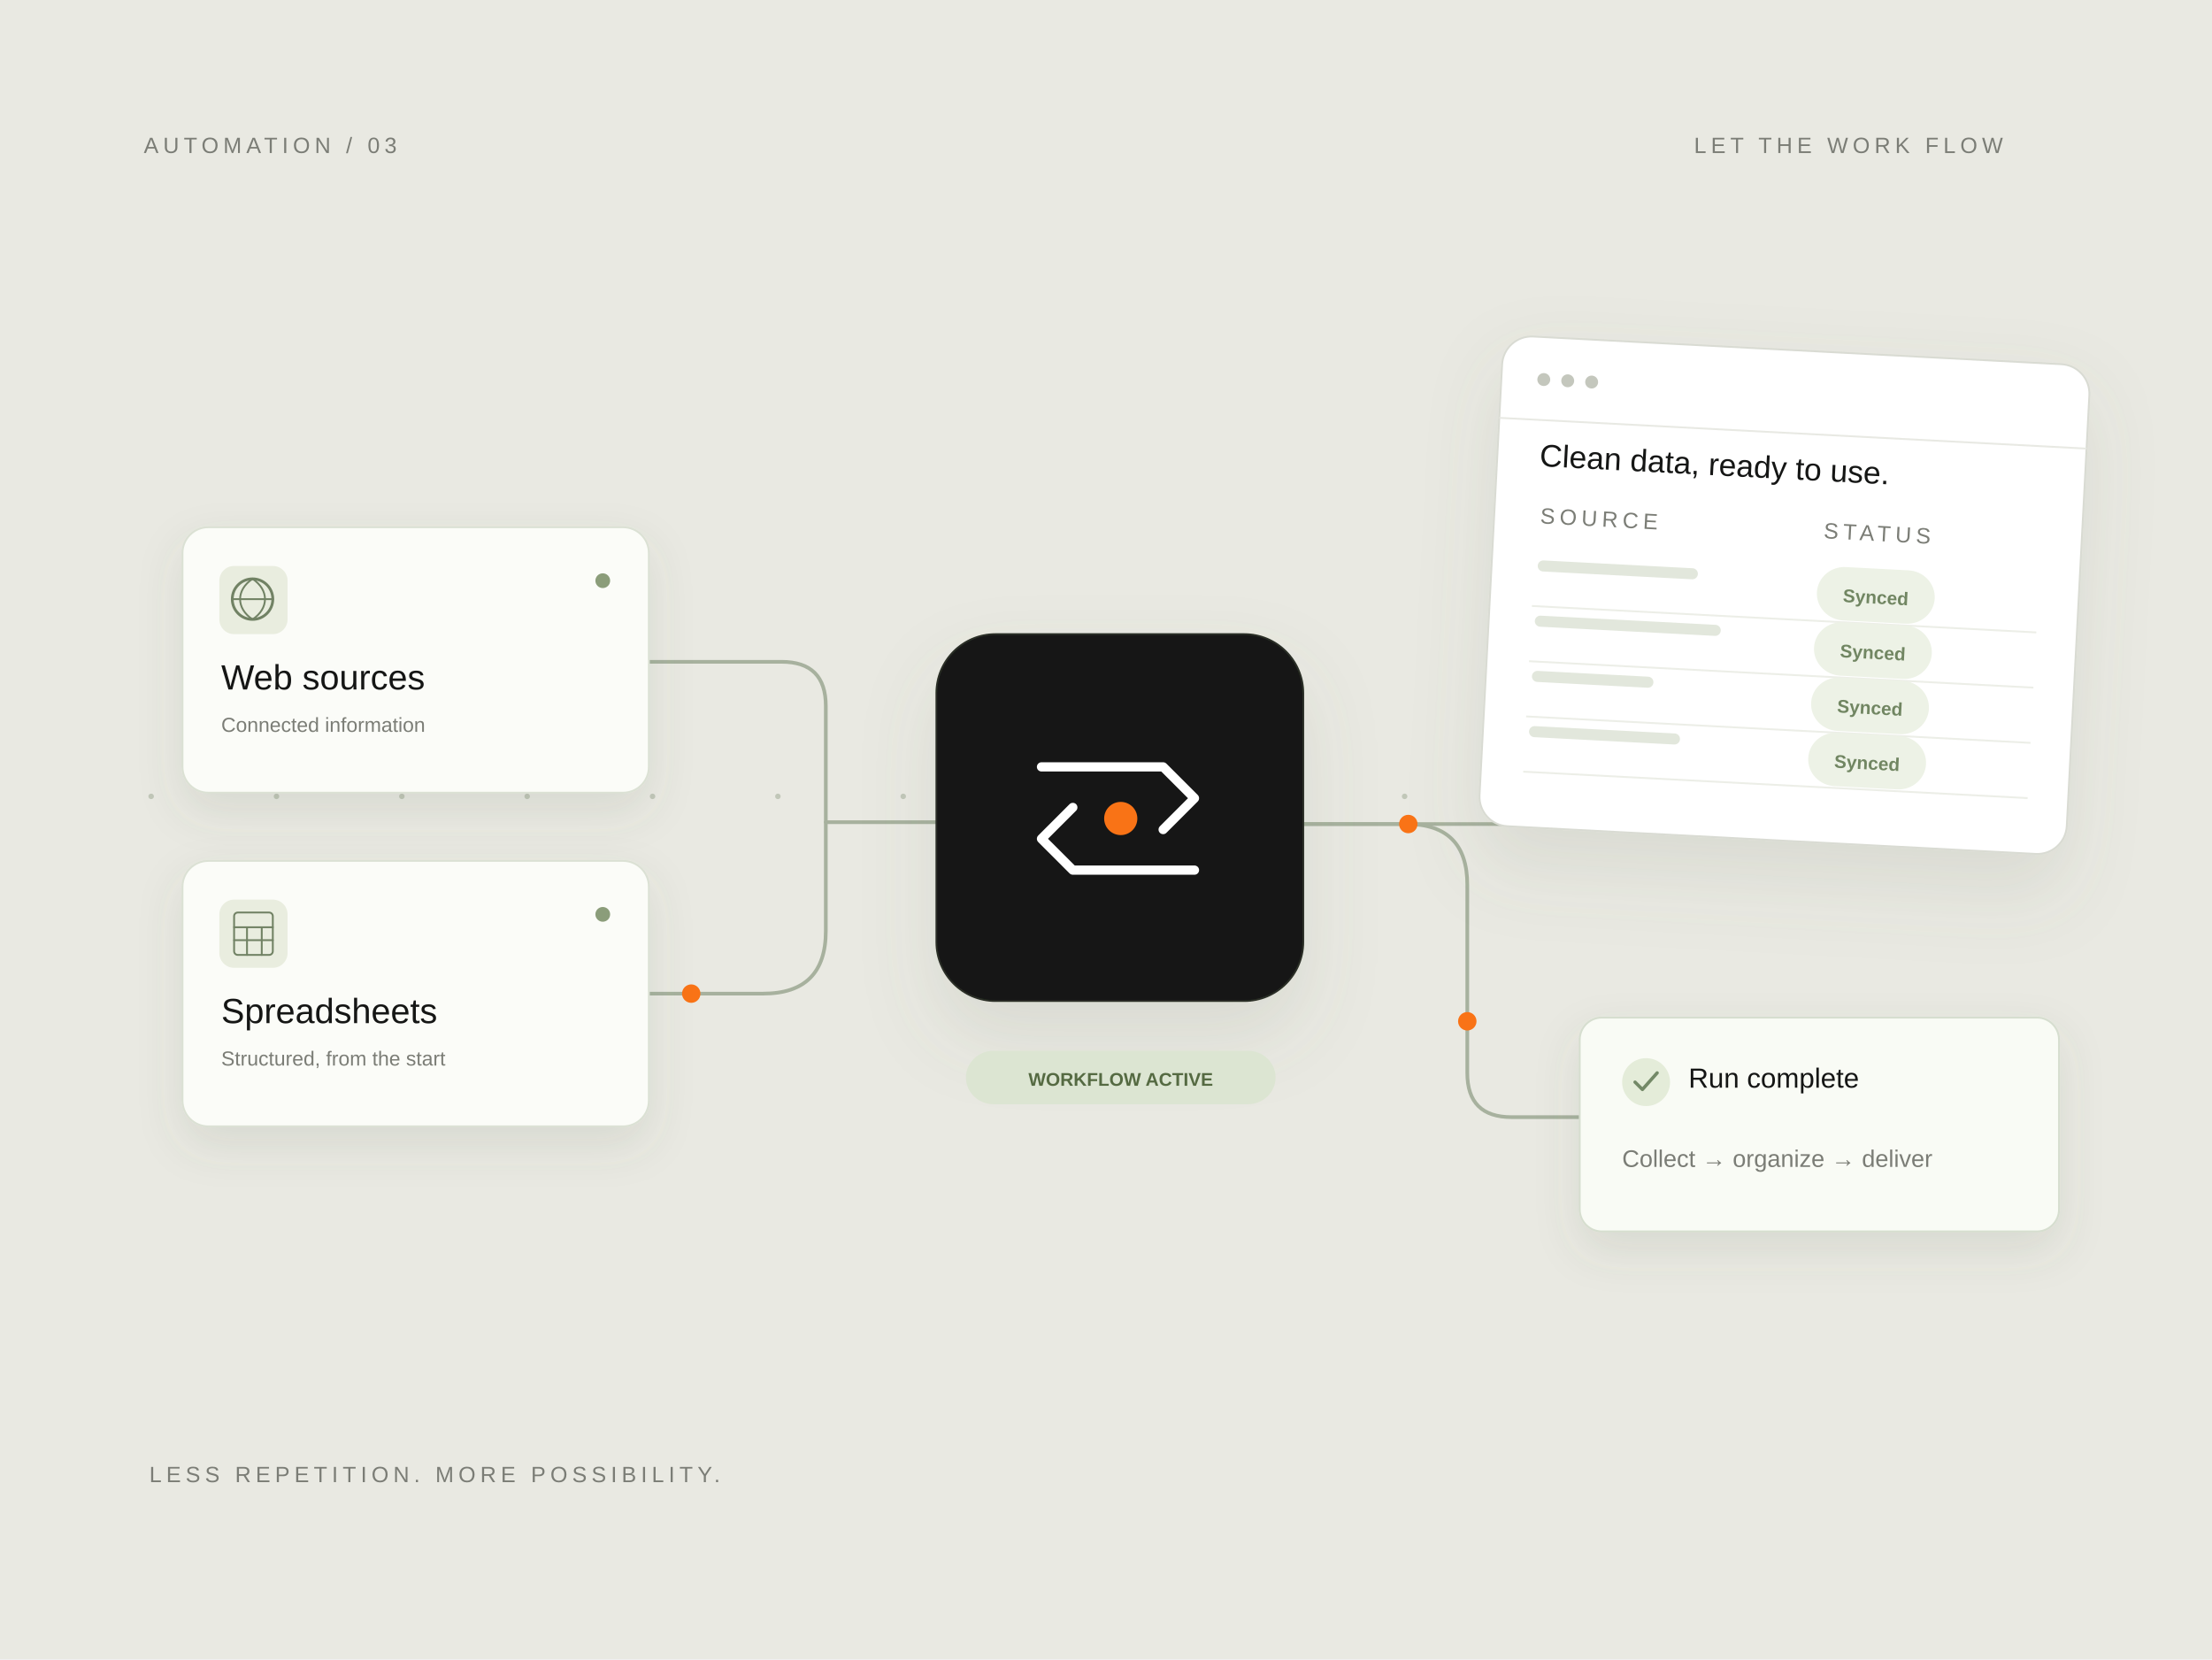
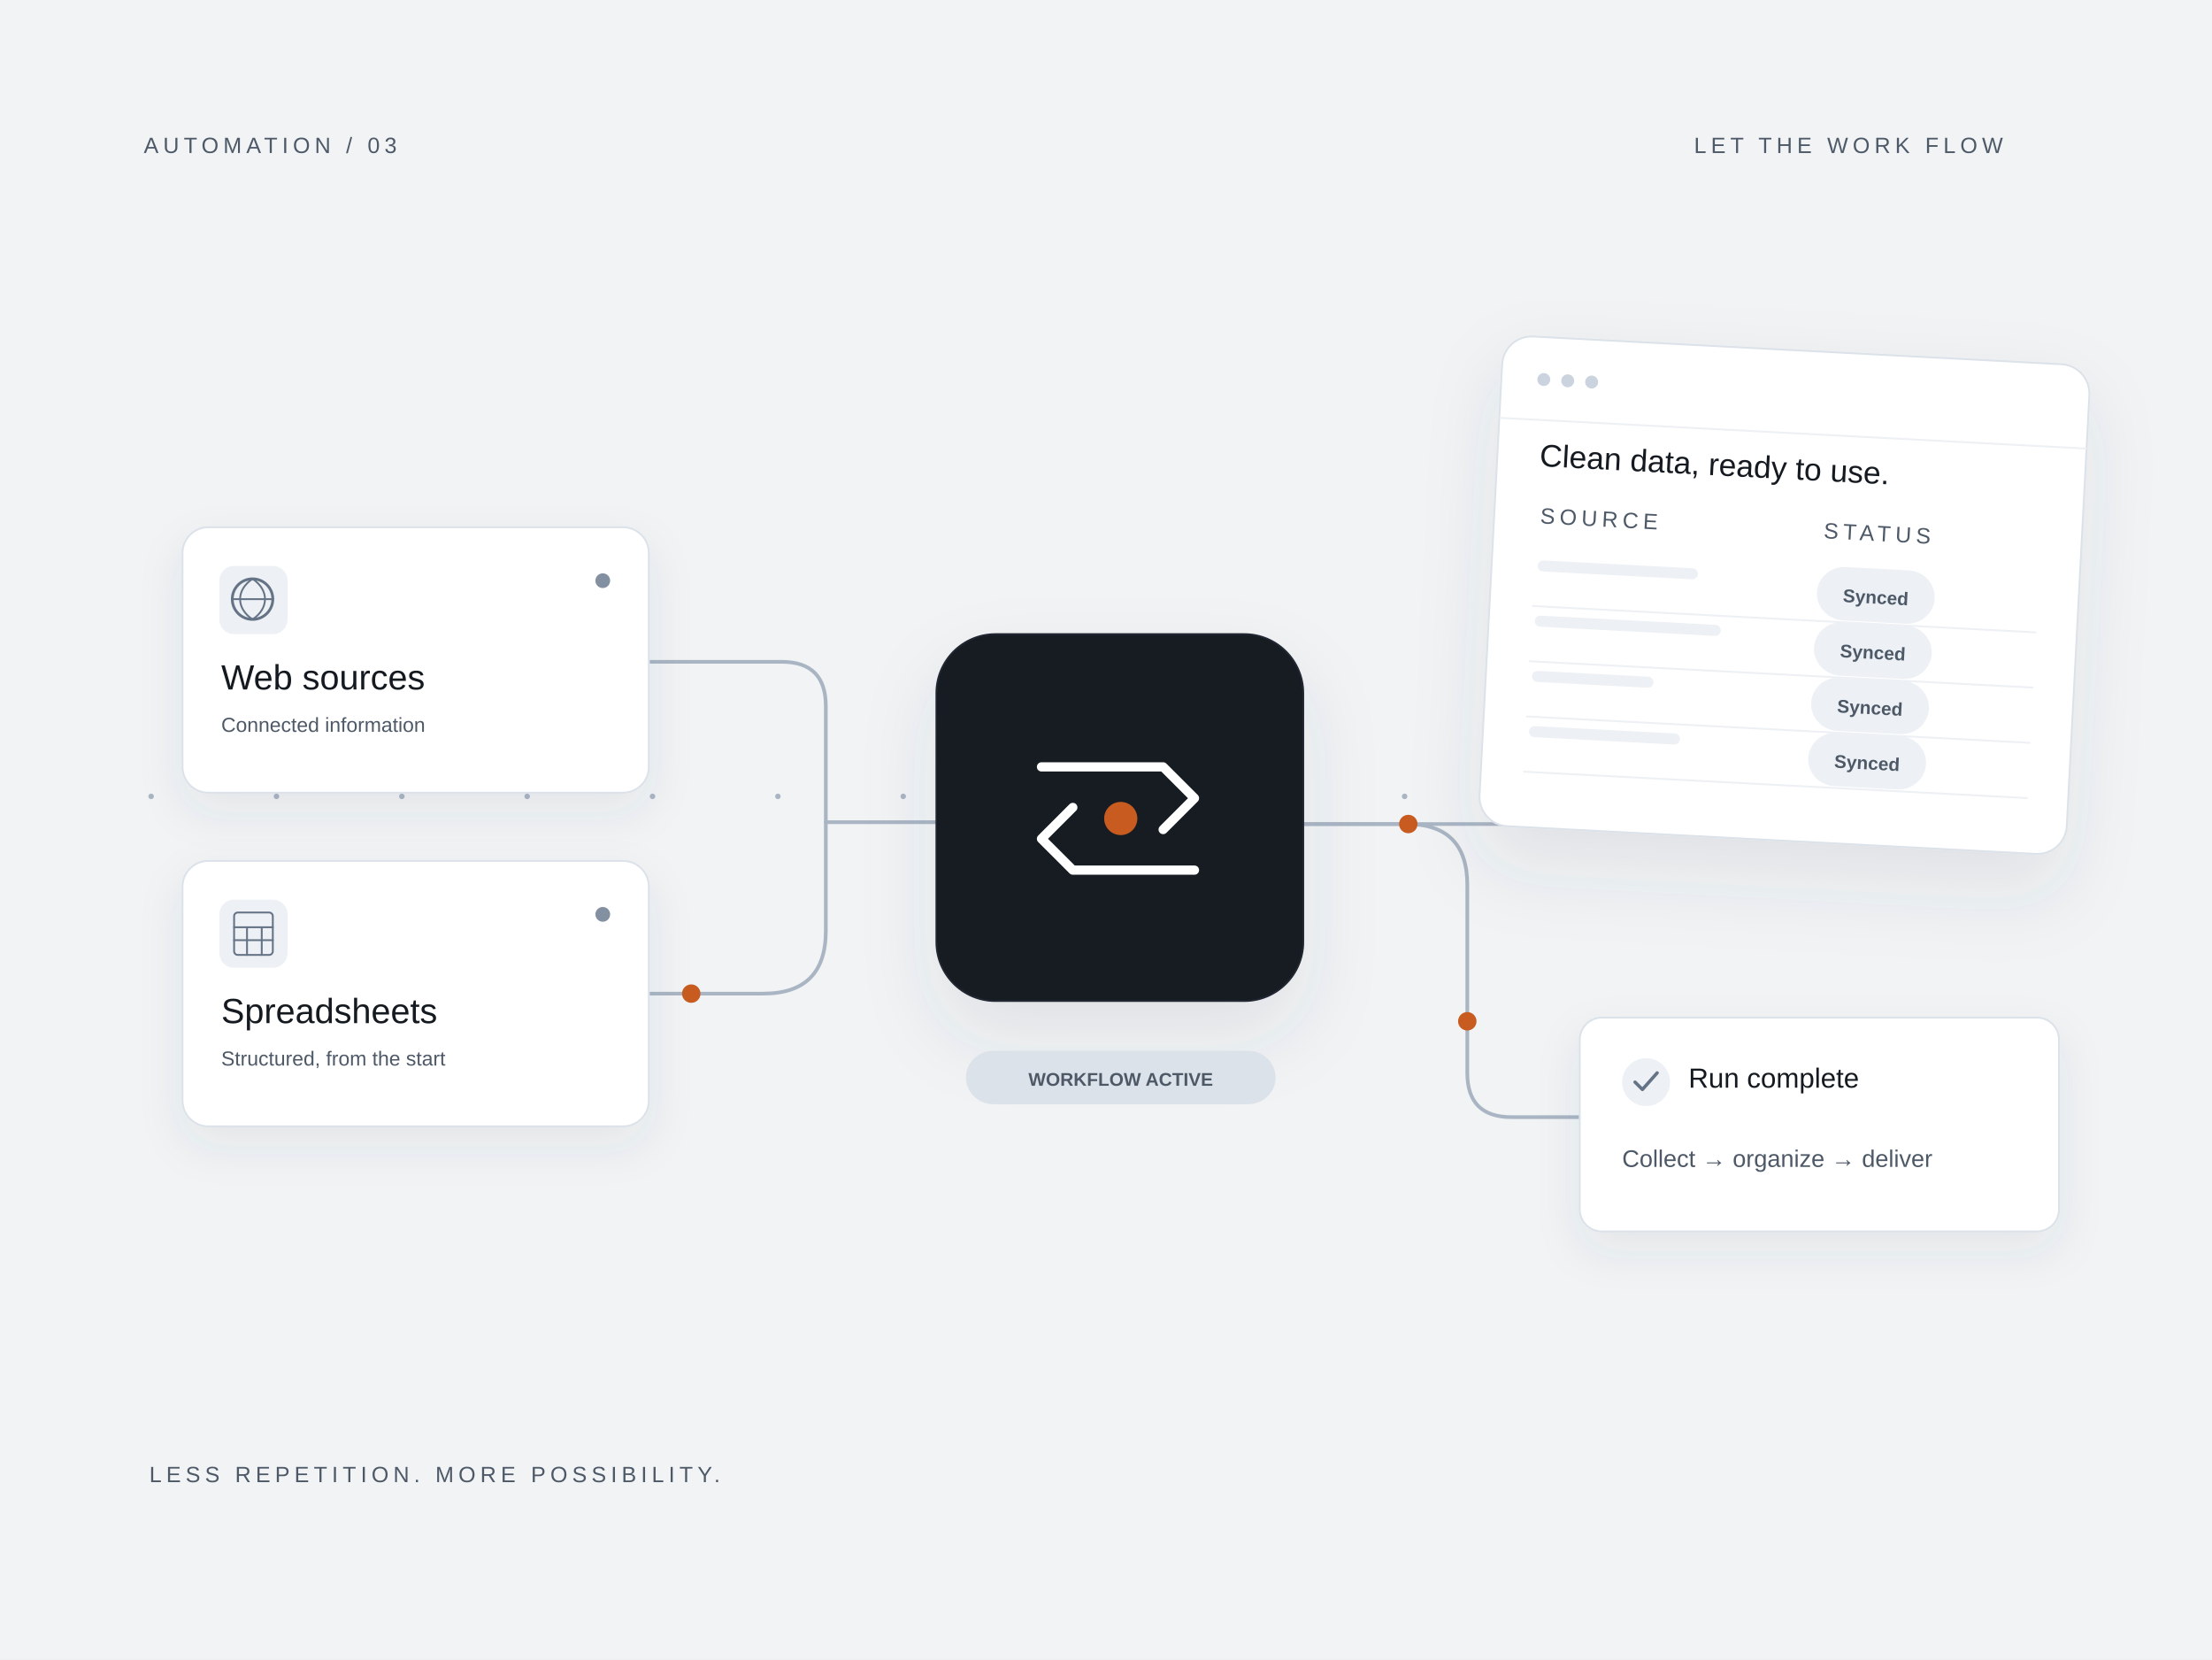
<svg xmlns="http://www.w3.org/2000/svg" width="1200" height="900" viewBox="0 0 1200 900" role="img" aria-labelledby="title">
  <defs>
    <filter id="shadow" x="-30%" y="-30%" width="180%" height="190%">
      <feGaussianBlur in="SourceAlpha" stdDeviation="20" />
      <feOffset dy="19" />
-       <feColorMatrix values="0 0 0 0 .15 0 0 0 0 .18 0 0 0 0 .12 0 0 0 .13 0" />
+       <feColorMatrix values="0 0 0 0 .05 0 0 0 0 .07 0 0 0 0 .10 0 0 0 .10 0" />
      <feMerge>
        <feMergeNode />
        <feMergeNode in="SourceGraphic" />
      </feMerge>
    </filter>
    <filter id="softShadow" x="-30%" y="-30%" width="180%" height="190%">
      <feGaussianBlur in="SourceAlpha" stdDeviation="12" />
      <feOffset dy="10" />
-       <feColorMatrix values="0 0 0 0 .10 0 0 0 0 .13 0 0 0 0 .08 0 0 0 .12 0" />
+       <feColorMatrix values="0 0 0 0 .05 0 0 0 0 .07 0 0 0 0 .10 0 0 0 .08 0" />
      <feMerge>
        <feMergeNode />
        <feMergeNode in="SourceGraphic" />
      </feMerge>
    </filter>
    <linearGradient id="paper" x1="0" y1="0" x2="1" y2="1">
-       <stop stop-color="#fafbf7" />
-       <stop offset="1" stop-color="#dcdfd2" />
+       <stop stop-color="#ffffff" />
+       <stop offset="1" stop-color="#dce2e9" />
    </linearGradient>
    <linearGradient id="glass" x1="0" y1="0" x2="1" y2="1">
-       <stop stop-color="#5e6758" />
-       <stop offset="1" stop-color="#212920" />
+       <stop stop-color="#465469" />
+       <stop offset="1" stop-color="#202832" />
    </linearGradient>
    <linearGradient id="fade" x1="0" y1="0" x2="0" y2="1">
-       <stop stop-color="#f97316" stop-opacity=".2" />
-       <stop offset="1" stop-color="#f97316" stop-opacity="0" />
+       <stop stop-color="#c75b20" stop-opacity=".2" />
+       <stop offset="1" stop-color="#c75b20" stop-opacity="0" />
    </linearGradient>
  </defs>
-   <rect x="0" y="0" width="1200" height="900" rx="0" fill="#e9e9e2" stroke="none" />
-   <text x="78" y="83" font-family="Arial, Helvetica, sans-serif" font-size="12" font-weight="500" fill="#7b7d76" letter-spacing="2.5">AUTOMATION / 03</text>
-   <text x="919" y="83" font-family="Arial, Helvetica, sans-serif" font-size="12" font-weight="500" fill="#7b7d76" letter-spacing="2.5">LET THE WORK FLOW</text>
-   <circle cx="82" cy="432" r="1.5" fill="#c1c7b8" />
-   <circle cx="150" cy="432" r="1.5" fill="#c1c7b8" />
-   <circle cx="218" cy="432" r="1.5" fill="#c1c7b8" />
-   <circle cx="286" cy="432" r="1.5" fill="#c1c7b8" />
-   <circle cx="354" cy="432" r="1.5" fill="#c1c7b8" />
-   <circle cx="422" cy="432" r="1.5" fill="#c1c7b8" />
-   <circle cx="490" cy="432" r="1.5" fill="#c1c7b8" />
-   <circle cx="558" cy="432" r="1.5" fill="#c1c7b8" />
-   <circle cx="626" cy="432" r="1.5" fill="#c1c7b8" />
-   <circle cx="694" cy="432" r="1.5" fill="#c1c7b8" />
-   <circle cx="762" cy="432" r="1.5" fill="#c1c7b8" />
-   <circle cx="830" cy="432" r="1.5" fill="#c1c7b8" />
-   <circle cx="898" cy="432" r="1.5" fill="#c1c7b8" />
-   <circle cx="966" cy="432" r="1.5" fill="#c1c7b8" />
-   <circle cx="1034" cy="432" r="1.5" fill="#c1c7b8" />
-   <circle cx="1102" cy="432" r="1.5" fill="#c1c7b8" />
-   <path d="M273 359H424Q448 359 448 383V446H562" fill="none" stroke="#a7b19e" stroke-width="2" stroke-linecap="round" stroke-linejoin="round" />
-   <path d="M273 539H414Q448 539 448 505V446" fill="none" stroke="#a7b19e" stroke-width="2" stroke-linecap="round" stroke-linejoin="round" />
-   <path d="M685 447h78q33 0 33 33v102q0 24 24 24h39" fill="none" stroke="#a7b19e" stroke-width="2" stroke-linecap="round" stroke-linejoin="round" />
-   <path d="M685 447h130q29 0 29-29V315h27" fill="none" stroke="#a7b19e" stroke-width="2" stroke-linecap="round" stroke-linejoin="round" />
-   <circle cx="338" cy="359" r="5" fill="#f97316" />
-   <circle cx="375" cy="539" r="5" fill="#f97316" />
-   <circle cx="764" cy="447" r="5" fill="#f97316" />
-   <circle cx="796" cy="554" r="5" fill="#f97316" />
-   <rect x="99" y="286" width="253" height="144" rx="14" fill="#fbfcf8" stroke="#dbe1d4" filter="url(#softShadow)" />
-   <rect x="119" y="307" width="37" height="37" rx="8" fill="#e9eddf" stroke="none" />
-   <circle cx="137" cy="325" r="11" fill="none" stroke="#718264" stroke-width="1.5" />
-   <path d="M126 325h22M137 314c-9 6-9 16 0 22M137 314c9 6 9 16 0 22" fill="none" stroke="#718264" stroke-width="1" stroke-linecap="round" stroke-linejoin="round" />
-   <text x="120" y="374" font-family="Arial, Helvetica, sans-serif" font-size="19" font-weight="500" fill="#151615">Web sources</text>
-   <text x="120" y="397" font-family="Arial, Helvetica, sans-serif" font-size="11" font-weight="400" fill="#7b7d76">Connected information</text>
-   <circle cx="327" cy="315" r="4" fill="#8b9d7a" />
-   <rect x="99" y="467" width="253" height="144" rx="14" fill="#fbfcf8" stroke="#dbe1d4" filter="url(#softShadow)" />
-   <rect x="119" y="488" width="37" height="37" rx="8" fill="#e9eddf" stroke="none" />
-   <rect x="127" y="495" width="21" height="23" rx="2" fill="none" stroke="#718264" />
-   <path d="M127 503h21M127 510h21M134 503v15M142 503v15" fill="none" stroke="#718264" stroke-width="1" stroke-linecap="round" stroke-linejoin="round" />
-   <text x="120" y="555" font-family="Arial, Helvetica, sans-serif" font-size="19" font-weight="500" fill="#151615">Spreadsheets</text>
-   <text x="120" y="578" font-family="Arial, Helvetica, sans-serif" font-size="11" font-weight="400" fill="#7b7d76">Structured, from the start</text>
-   <circle cx="327" cy="496" r="4" fill="#8b9d7a" />
-   <rect x="508" y="344" width="199" height="199" rx="32" fill="#151615" stroke="#292d25" filter="url(#shadow)" />
-   <path d="M565 416h66l17 17-17 17M648 472h-66l-17-17 17-17" fill="none" stroke="#fff" stroke-width="5" stroke-linecap="round" stroke-linejoin="round" />
-   <circle cx="608" cy="444" r="9" fill="#f97316" />
-   <rect x="524" y="570" width="168" height="29" rx="15" fill="#dce5d2" stroke="none" />
-   <text x="608.0" y="589" font-family="Arial, Helvetica, sans-serif" font-size="10" font-weight="600" fill="#556a42" text-anchor="middle">WORKFLOW ACTIVE</text>
+   <rect x="0" y="0" width="1200" height="900" rx="0" fill="#f1f3f5" stroke="none" />
+   <text x="78" y="83" font-family="Arial, Helvetica, sans-serif" font-size="12" font-weight="500" fill="#4e5968" letter-spacing="2.5">AUTOMATION / 03</text>
+   <text x="919" y="83" font-family="Arial, Helvetica, sans-serif" font-size="12" font-weight="500" fill="#4e5968" letter-spacing="2.5">LET THE WORK FLOW</text>
+   <circle cx="82" cy="432" r="1.5" fill="#aab5c4" />
+   <circle cx="150" cy="432" r="1.5" fill="#aab5c4" />
+   <circle cx="218" cy="432" r="1.5" fill="#aab5c4" />
+   <circle cx="286" cy="432" r="1.5" fill="#aab5c4" />
+   <circle cx="354" cy="432" r="1.5" fill="#aab5c4" />
+   <circle cx="422" cy="432" r="1.5" fill="#aab5c4" />
+   <circle cx="490" cy="432" r="1.5" fill="#aab5c4" />
+   <circle cx="558" cy="432" r="1.5" fill="#aab5c4" />
+   <circle cx="626" cy="432" r="1.5" fill="#aab5c4" />
+   <circle cx="694" cy="432" r="1.5" fill="#aab5c4" />
+   <circle cx="762" cy="432" r="1.5" fill="#aab5c4" />
+   <circle cx="830" cy="432" r="1.5" fill="#aab5c4" />
+   <circle cx="898" cy="432" r="1.5" fill="#aab5c4" />
+   <circle cx="966" cy="432" r="1.5" fill="#aab5c4" />
+   <circle cx="1034" cy="432" r="1.5" fill="#aab5c4" />
+   <circle cx="1102" cy="432" r="1.5" fill="#aab5c4" />
+   <path d="M273 359H424Q448 359 448 383V446H562" fill="none" stroke="#aab5c4" stroke-width="2" stroke-linecap="round" stroke-linejoin="round" />
+   <path d="M273 539H414Q448 539 448 505V446" fill="none" stroke="#aab5c4" stroke-width="2" stroke-linecap="round" stroke-linejoin="round" />
+   <path d="M685 447h78q33 0 33 33v102q0 24 24 24h39" fill="none" stroke="#aab5c4" stroke-width="2" stroke-linecap="round" stroke-linejoin="round" />
+   <path d="M685 447h130q29 0 29-29V315h27" fill="none" stroke="#aab5c4" stroke-width="2" stroke-linecap="round" stroke-linejoin="round" />
+   <circle cx="338" cy="359" r="5" fill="#c75b20" />
+   <circle cx="375" cy="539" r="5" fill="#c75b20" />
+   <circle cx="764" cy="447" r="5" fill="#c75b20" />
+   <circle cx="796" cy="554" r="5" fill="#c75b20" />
+   <rect x="99" y="286" width="253" height="144" rx="14" fill="#ffffff" stroke="#dce2e9" filter="url(#softShadow)" />
+   <rect x="119" y="307" width="37" height="37" rx="8" fill="#edf0f4" stroke="none" />
+   <circle cx="137" cy="325" r="11" fill="none" stroke="#657386" stroke-width="1.5" />
+   <path d="M126 325h22M137 314c-9 6-9 16 0 22M137 314c9 6 9 16 0 22" fill="none" stroke="#657386" stroke-width="1" stroke-linecap="round" stroke-linejoin="round" />
+   <text x="120" y="374" font-family="Arial, Helvetica, sans-serif" font-size="19" font-weight="500" fill="#151a20">Web sources</text>
+   <text x="120" y="397" font-family="Arial, Helvetica, sans-serif" font-size="11" font-weight="400" fill="#4e5968">Connected information</text>
+   <circle cx="327" cy="315" r="4" fill="#8390a2" />
+   <rect x="99" y="467" width="253" height="144" rx="14" fill="#ffffff" stroke="#dce2e9" filter="url(#softShadow)" />
+   <rect x="119" y="488" width="37" height="37" rx="8" fill="#edf0f4" stroke="none" />
+   <rect x="127" y="495" width="21" height="23" rx="2" fill="none" stroke="#657386" />
+   <path d="M127 503h21M127 510h21M134 503v15M142 503v15" fill="none" stroke="#657386" stroke-width="1" stroke-linecap="round" stroke-linejoin="round" />
+   <text x="120" y="555" font-family="Arial, Helvetica, sans-serif" font-size="19" font-weight="500" fill="#151a20">Spreadsheets</text>
+   <text x="120" y="578" font-family="Arial, Helvetica, sans-serif" font-size="11" font-weight="400" fill="#4e5968">Structured, from the start</text>
+   <circle cx="327" cy="496" r="4" fill="#8390a2" />
+   <rect x="508" y="344" width="199" height="199" rx="32" fill="#151a20" stroke="#202832" filter="url(#shadow)" />
+   <path d="M565 416h66l17 17-17 17M648 472h-66l-17-17 17-17" fill="none" stroke="#ffffff" stroke-width="5" stroke-linecap="round" stroke-linejoin="round" />
+   <circle cx="608" cy="444" r="9" fill="#c75b20" />
+   <rect x="524" y="570" width="168" height="29" rx="15" fill="#dce2e9" stroke="none" />
+   <text x="608.0" y="589" font-family="Arial, Helvetica, sans-serif" font-size="10" font-weight="600" fill="#4e5968" text-anchor="middle">WORKFLOW ACTIVE</text>
  <g transform="rotate(3 951 333)">
-     <rect x="808" y="189" width="319" height="266" rx="16" fill="#fff" stroke="#d9dbd3" filter="url(#shadow)" />
-     <circle cx="831" cy="212" r="3.5" fill="#c4c7bd" />
-     <circle cx="844" cy="212" r="3.5" fill="#c4c7bd" />
-     <circle cx="857" cy="212" r="3.5" fill="#c4c7bd" />
-     <path d="M808 234L1127 234" fill="none" stroke="#e8e9e3" stroke-width="1" />
-     <text x="831" y="259" font-family="Arial, Helvetica, sans-serif" font-size="17" font-weight="500" fill="#151615">Clean data, ready to use.</text>
-     <text x="833" y="290" font-family="Arial, Helvetica, sans-serif" font-size="12" font-weight="500" fill="#7b7d76" letter-spacing="2.5">SOURCE</text>
-     <text x="987" y="290" font-family="Arial, Helvetica, sans-serif" font-size="12" font-weight="500" fill="#7b7d76" letter-spacing="2.5">STATUS</text>
-     <rect x="833" y="310" width="87" height="6" rx="3" fill="#e2e7dc" stroke="none" />
-     <rect x="985" y="305" width="64" height="29" rx="15" fill="#edf2e6" stroke="none" />
-     <text x="1017.0" y="324" font-family="Arial, Helvetica, sans-serif" font-size="10" font-weight="600" fill="#718662" text-anchor="middle">Synced</text>
-     <path d="M831 335L1105 335" fill="none" stroke="#eceee7" stroke-width="1" />
-     <rect x="833" y="340" width="101" height="6" rx="3" fill="#e2e7dc" stroke="none" />
-     <rect x="985" y="335" width="64" height="29" rx="15" fill="#edf2e6" stroke="none" />
-     <text x="1017.0" y="354" font-family="Arial, Helvetica, sans-serif" font-size="10" font-weight="600" fill="#718662" text-anchor="middle">Synced</text>
-     <path d="M831 365L1105 365" fill="none" stroke="#eceee7" stroke-width="1" />
-     <rect x="833" y="370" width="66" height="6" rx="3" fill="#e2e7dc" stroke="none" />
-     <rect x="985" y="365" width="64" height="29" rx="15" fill="#edf2e6" stroke="none" />
-     <text x="1017.0" y="384" font-family="Arial, Helvetica, sans-serif" font-size="10" font-weight="600" fill="#718662" text-anchor="middle">Synced</text>
-     <path d="M831 395L1105 395" fill="none" stroke="#eceee7" stroke-width="1" />
-     <rect x="833" y="400" width="82" height="6" rx="3" fill="#e2e7dc" stroke="none" />
-     <rect x="985" y="395" width="64" height="29" rx="15" fill="#edf2e6" stroke="none" />
-     <text x="1017.0" y="414" font-family="Arial, Helvetica, sans-serif" font-size="10" font-weight="600" fill="#718662" text-anchor="middle">Synced</text>
-     <path d="M831 425L1105 425" fill="none" stroke="#eceee7" stroke-width="1" />
+     <rect x="808" y="189" width="319" height="266" rx="16" fill="#ffffff" stroke="#dce2e9" filter="url(#shadow)" />
+     <circle cx="831" cy="212" r="3.5" fill="#cbd3de" />
+     <circle cx="844" cy="212" r="3.5" fill="#cbd3de" />
+     <circle cx="857" cy="212" r="3.5" fill="#cbd3de" />
+     <path d="M808 234L1127 234" fill="none" stroke="#edf0f4" stroke-width="1" />
+     <text x="831" y="259" font-family="Arial, Helvetica, sans-serif" font-size="17" font-weight="500" fill="#151a20">Clean data, ready to use.</text>
+     <text x="833" y="290" font-family="Arial, Helvetica, sans-serif" font-size="12" font-weight="500" fill="#4e5968" letter-spacing="2.5">SOURCE</text>
+     <text x="987" y="290" font-family="Arial, Helvetica, sans-serif" font-size="12" font-weight="500" fill="#4e5968" letter-spacing="2.5">STATUS</text>
+     <rect x="833" y="310" width="87" height="6" rx="3" fill="#edf0f4" stroke="none" />
+     <rect x="985" y="305" width="64" height="29" rx="15" fill="#edf0f4" stroke="none" />
+     <text x="1017.0" y="324" font-family="Arial, Helvetica, sans-serif" font-size="10" font-weight="600" fill="#4e5968" text-anchor="middle">Synced</text>
+     <path d="M831 335L1105 335" fill="none" stroke="#edf0f4" stroke-width="1" />
+     <rect x="833" y="340" width="101" height="6" rx="3" fill="#edf0f4" stroke="none" />
+     <rect x="985" y="335" width="64" height="29" rx="15" fill="#edf0f4" stroke="none" />
+     <text x="1017.0" y="354" font-family="Arial, Helvetica, sans-serif" font-size="10" font-weight="600" fill="#4e5968" text-anchor="middle">Synced</text>
+     <path d="M831 365L1105 365" fill="none" stroke="#edf0f4" stroke-width="1" />
+     <rect x="833" y="370" width="66" height="6" rx="3" fill="#edf0f4" stroke="none" />
+     <rect x="985" y="365" width="64" height="29" rx="15" fill="#edf0f4" stroke="none" />
+     <text x="1017.0" y="384" font-family="Arial, Helvetica, sans-serif" font-size="10" font-weight="600" fill="#4e5968" text-anchor="middle">Synced</text>
+     <path d="M831 395L1105 395" fill="none" stroke="#edf0f4" stroke-width="1" />
+     <rect x="833" y="400" width="82" height="6" rx="3" fill="#edf0f4" stroke="none" />
+     <rect x="985" y="395" width="64" height="29" rx="15" fill="#edf0f4" stroke="none" />
+     <text x="1017.0" y="414" font-family="Arial, Helvetica, sans-serif" font-size="10" font-weight="600" fill="#4e5968" text-anchor="middle">Synced</text>
+     <path d="M831 425L1105 425" fill="none" stroke="#edf0f4" stroke-width="1" />
  </g>
-   <rect x="857" y="552" width="260" height="116" rx="12" fill="#f9fbf5" stroke="#d6decf" filter="url(#softShadow)" />
-   <circle cx="893" cy="587" r="13" fill="#e4ecd9" />
-   <path d="M887 587l4 4 8-9" fill="none" stroke="#738967" stroke-width="1.8" stroke-linecap="round" stroke-linejoin="round" />
-   <text x="916" y="590" font-family="Arial, Helvetica, sans-serif" font-size="15" font-weight="500" fill="#151615">Run complete</text>
-   <text x="880" y="633" font-family="Arial, Helvetica, sans-serif" font-size="13" font-weight="400" fill="#7b7d76">Collect → organize → deliver</text>
-   <text x="81" y="804" font-family="Arial, Helvetica, sans-serif" font-size="12" font-weight="500" fill="#7b7d76" letter-spacing="2.5">LESS REPETITION. MORE POSSIBILITY.</text>
+   <rect x="857" y="552" width="260" height="116" rx="12" fill="#ffffff" stroke="#dce2e9" filter="url(#softShadow)" />
+   <circle cx="893" cy="587" r="13" fill="#edf0f4" />
+   <path d="M887 587l4 4 8-9" fill="none" stroke="#657386" stroke-width="1.8" stroke-linecap="round" stroke-linejoin="round" />
+   <text x="916" y="590" font-family="Arial, Helvetica, sans-serif" font-size="15" font-weight="500" fill="#151a20">Run complete</text>
+   <text x="880" y="633" font-family="Arial, Helvetica, sans-serif" font-size="13" font-weight="400" fill="#4e5968">Collect → organize → deliver</text>
+   <text x="81" y="804" font-family="Arial, Helvetica, sans-serif" font-size="12" font-weight="500" fill="#4e5968" letter-spacing="2.5">LESS REPETITION. MORE POSSIBILITY.</text>
</svg>
